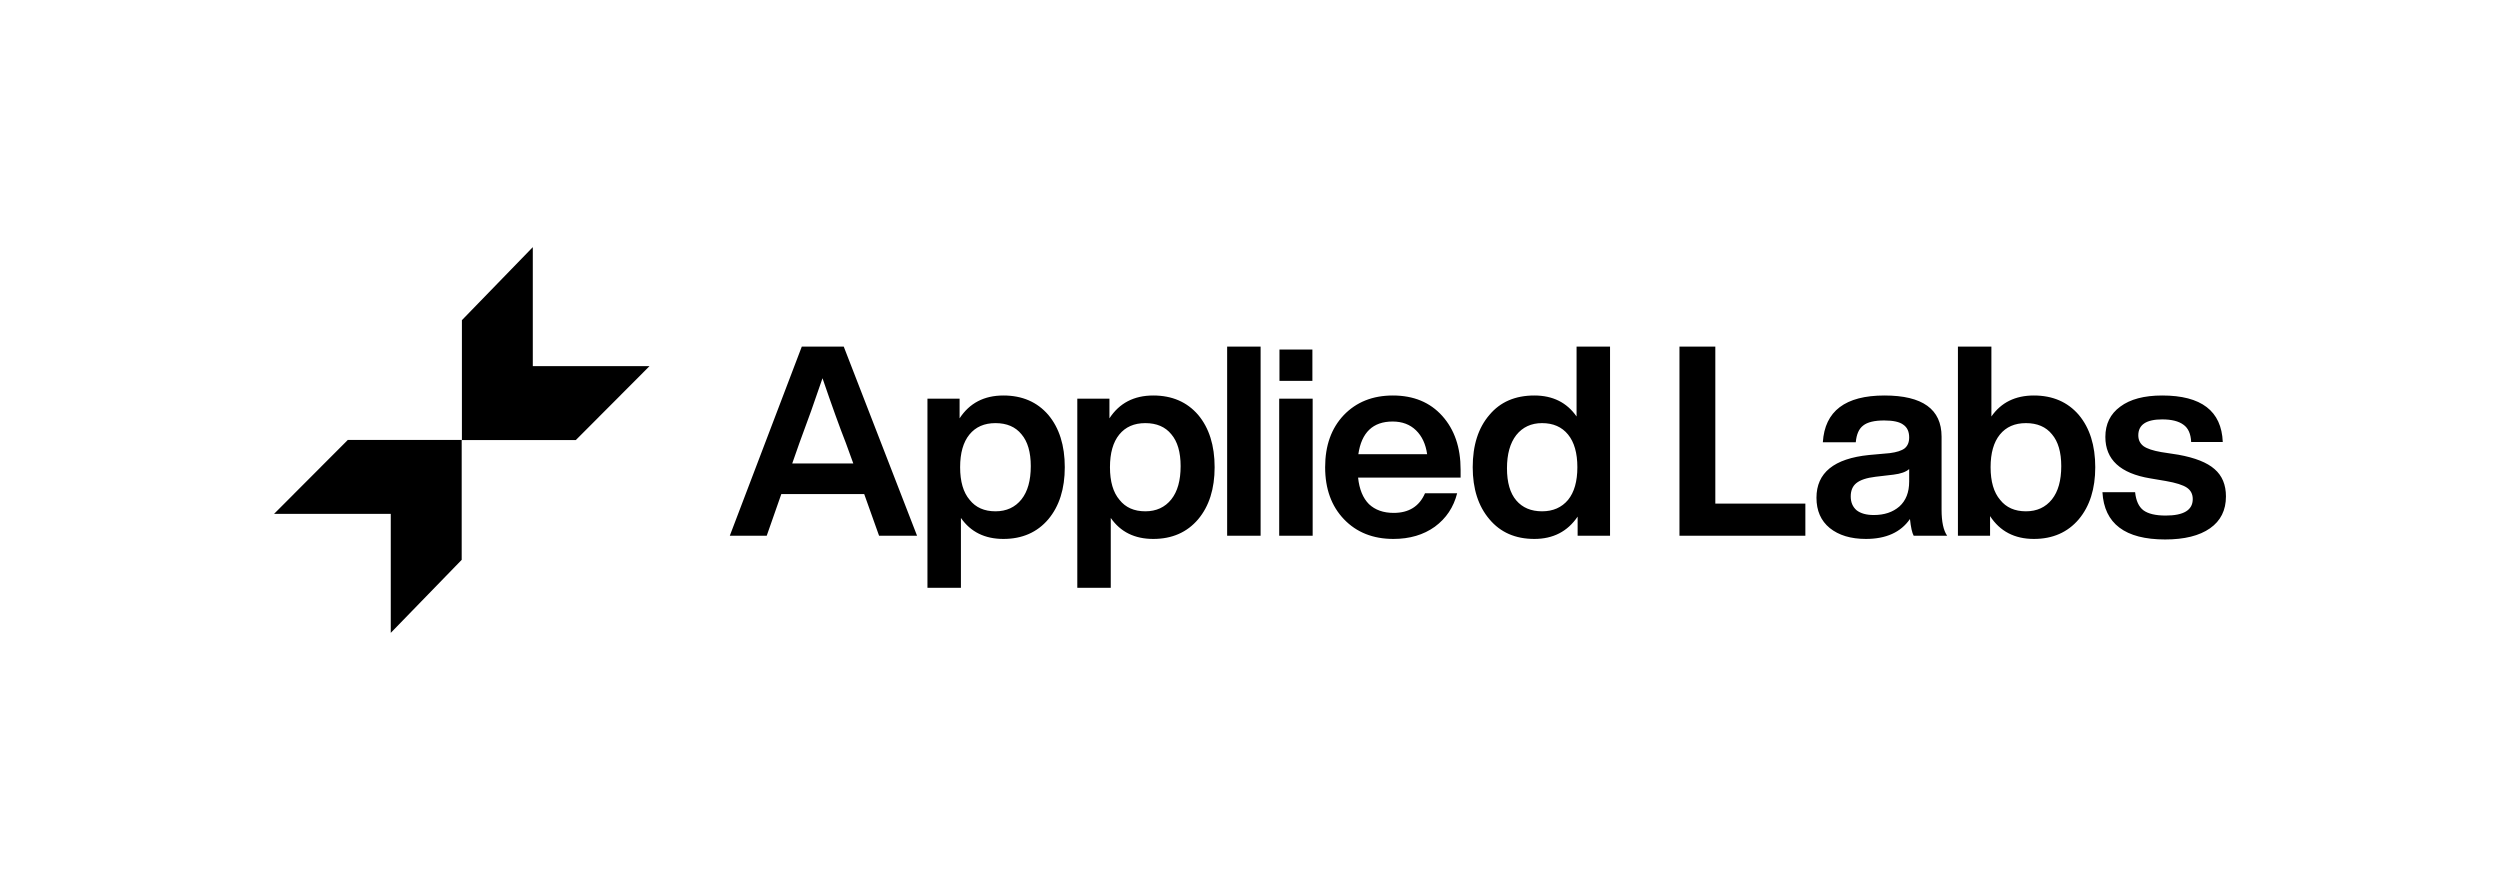
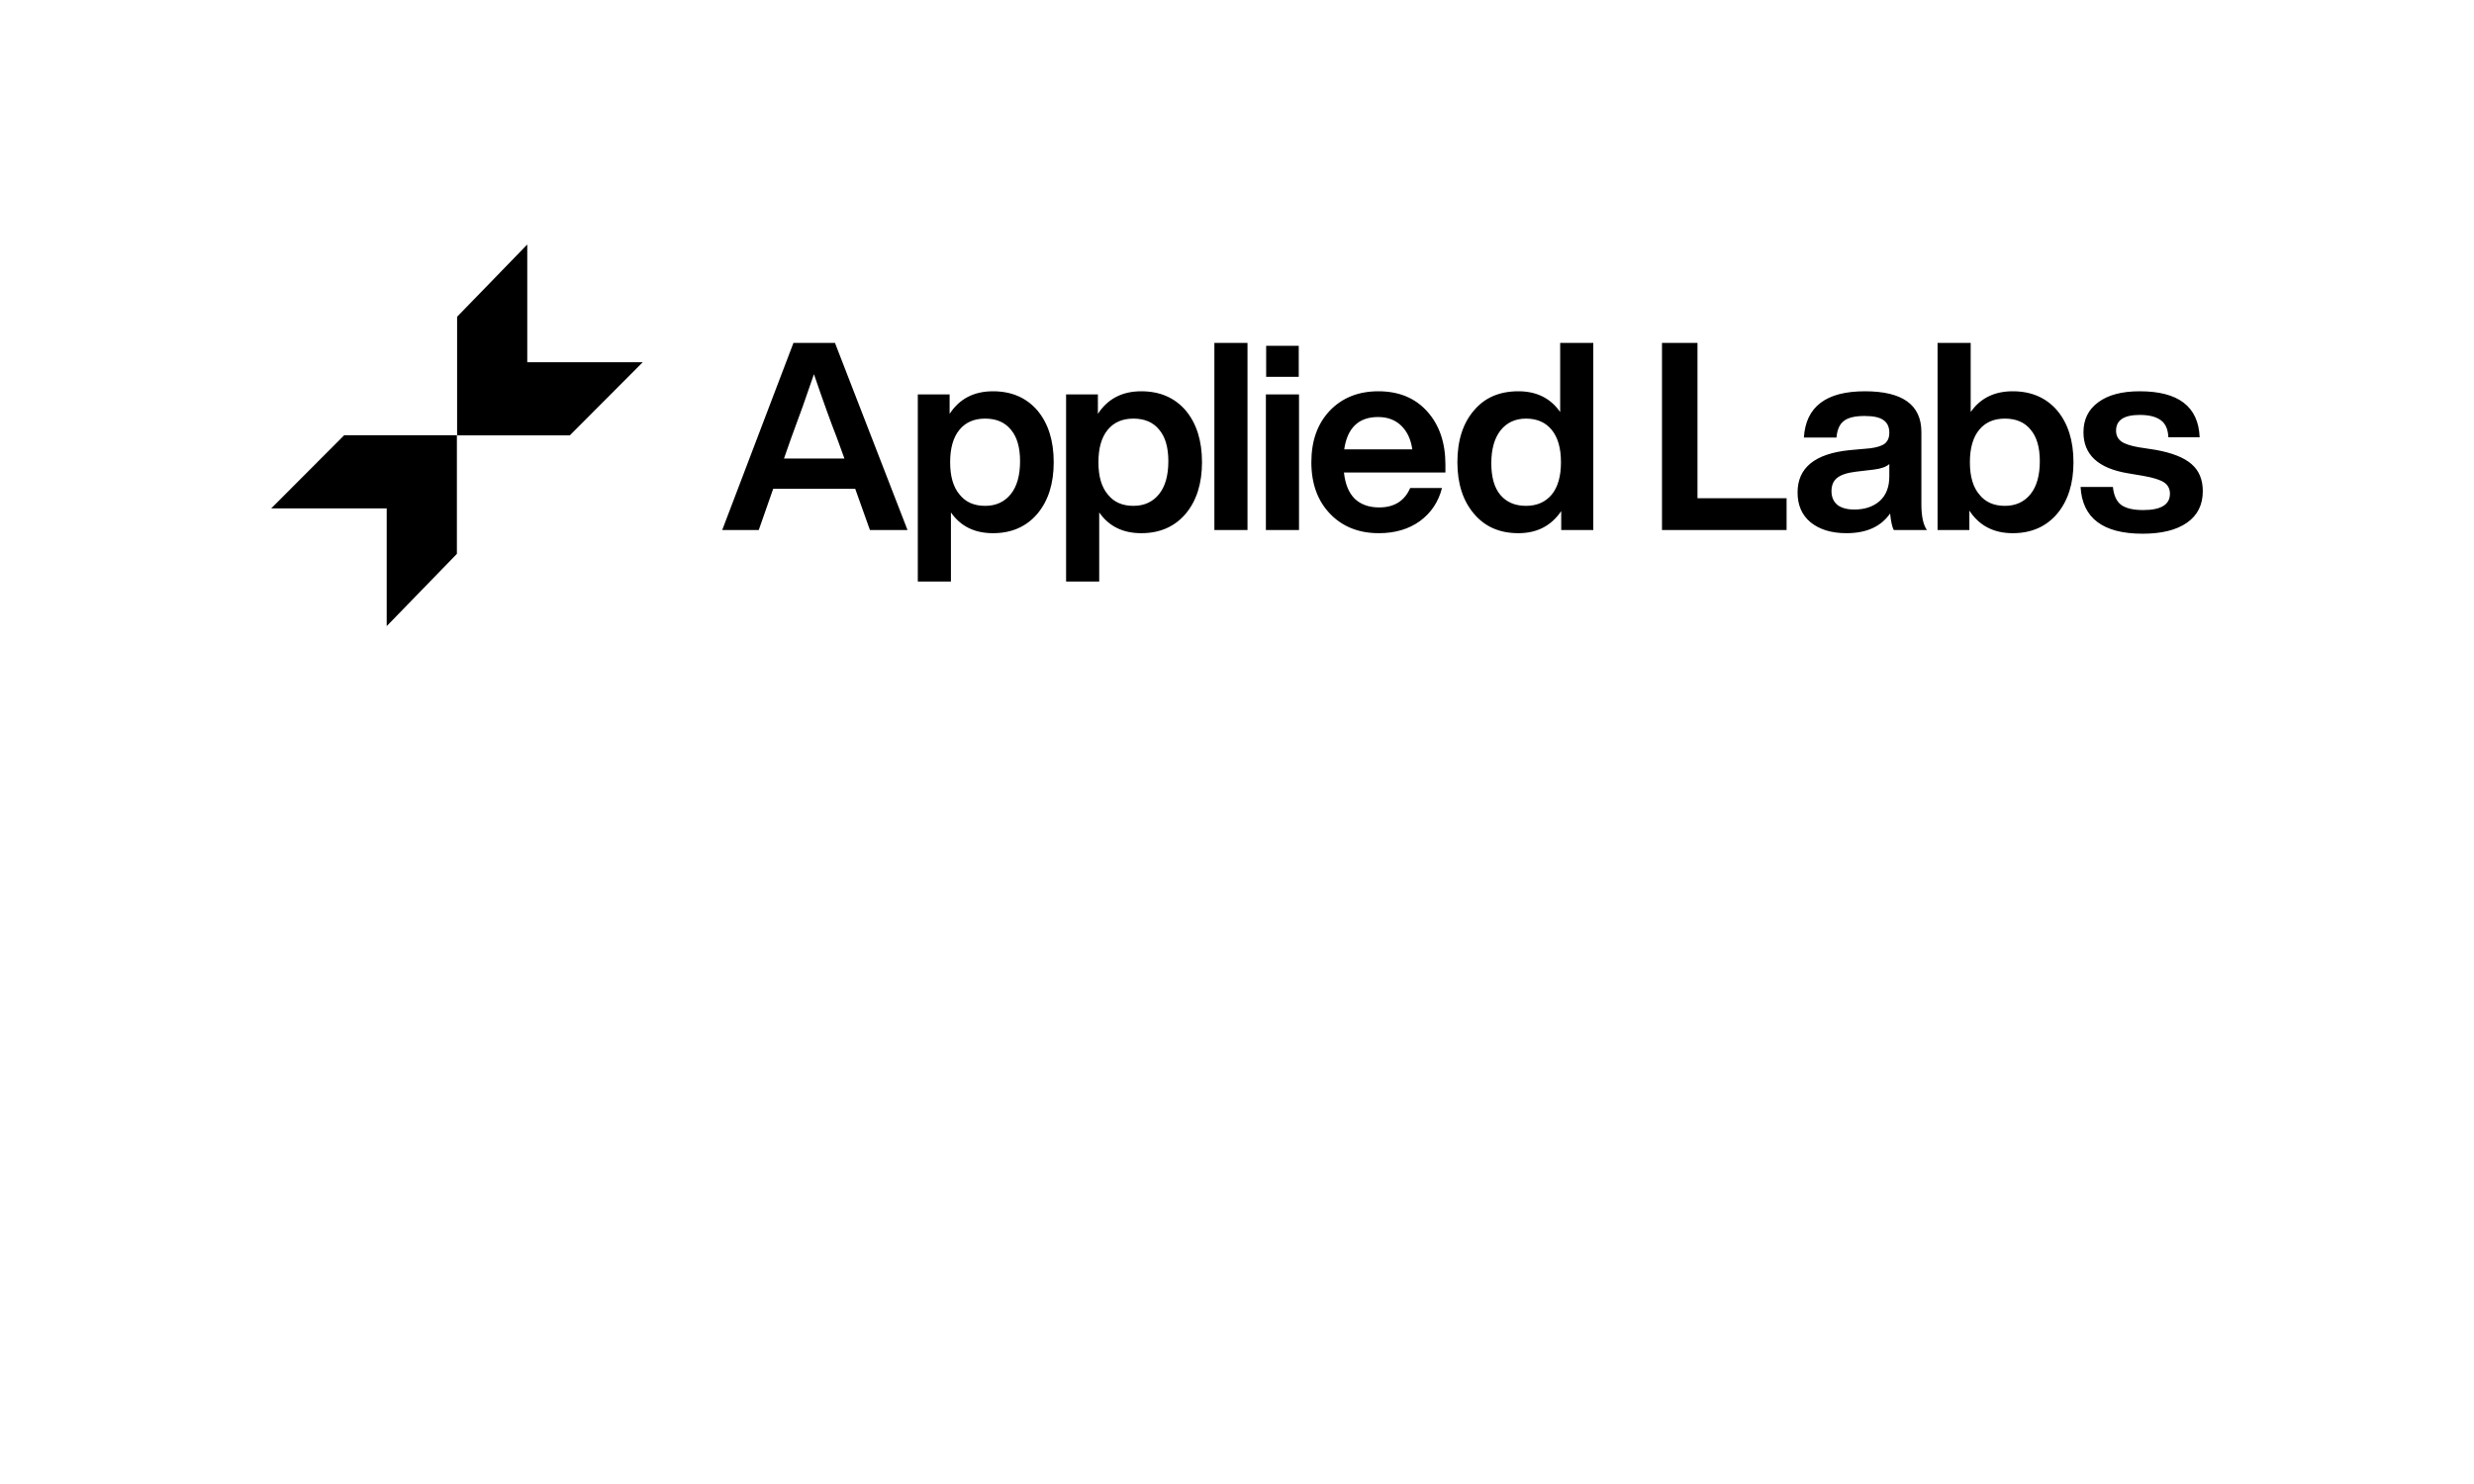
- <svg xmlns="http://www.w3.org/2000/svg" width="500" height="175" viewBox="0 0 500 175" fill="none">
+ <svg xmlns="http://www.w3.org/2000/svg" width="500" height="300" viewBox="0 0 500 300" fill="none">
  <path fill-rule="evenodd" clip-rule="evenodd" d="M175.815 107.149H183.412L168.75 69.324H160.356L145.959 107.149H153.343L156.265 98.808H172.84L175.815 107.149ZM158.443 92.699L159.878 88.609C161.472 84.359 163.012 80.038 164.5 75.646C166.377 81.136 167.935 85.456 169.175 88.609L170.662 92.699H158.443ZM252.122 107.149H245.428V69.324H252.122V107.149ZM315.313 69.324V83.296C313.365 80.498 310.55 79.099 306.867 79.099C303.042 79.099 300.049 80.392 297.888 82.977C295.657 85.563 294.542 89.051 294.542 93.443C294.542 97.764 295.657 101.235 297.888 103.855C300.084 106.476 303.077 107.787 306.867 107.787C310.621 107.787 313.507 106.299 315.526 103.324V107.149H322.007V69.324H315.313ZM303.254 100.084C302.014 98.631 301.395 96.489 301.395 93.655C301.395 90.822 302.014 88.609 303.254 87.015C304.529 85.421 306.247 84.624 308.407 84.624C310.638 84.624 312.374 85.386 313.613 86.909C314.853 88.431 315.473 90.609 315.473 93.443C315.473 96.276 314.853 98.454 313.613 99.977C312.338 101.5 310.603 102.262 308.407 102.262C306.211 102.262 304.494 101.536 303.254 100.084ZM343.064 69.324V100.721H361.073V107.149H335.892V69.324H343.064ZM406.779 79.099C410.533 79.099 413.526 80.392 415.757 82.977C417.953 85.598 419.051 89.087 419.051 93.443C419.051 97.764 417.953 101.235 415.757 103.855C413.526 106.476 410.533 107.787 406.779 107.787C402.918 107.787 399.996 106.264 398.013 103.218V107.149H391.585V69.324H398.279V83.296C400.227 80.498 403.06 79.099 406.779 79.099ZM400.032 99.977C401.236 101.5 402.954 102.262 405.185 102.262C407.381 102.262 409.116 101.465 410.391 99.871C411.631 98.313 412.251 96.099 412.251 93.23C412.251 90.433 411.631 88.308 410.391 86.855C409.187 85.368 407.452 84.624 405.185 84.624C402.954 84.624 401.218 85.386 399.979 86.909C398.739 88.431 398.119 90.609 398.119 93.443C398.119 96.312 398.757 98.49 400.032 99.977ZM433.025 107.893C425.021 107.893 420.841 104.741 420.487 98.436H427.022C427.199 100.137 427.748 101.341 428.669 102.049C429.625 102.757 431.112 103.112 433.131 103.112C436.744 103.112 438.55 102.014 438.55 99.818C438.55 98.826 438.16 98.065 437.381 97.533C436.602 97.002 435.203 96.559 433.184 96.205L430.05 95.674C424.064 94.682 421.072 91.92 421.072 87.386C421.072 84.801 422.063 82.782 424.047 81.33C426.03 79.843 428.828 79.099 432.44 79.099C440.268 79.099 444.305 82.198 444.553 88.396H438.231C438.16 86.767 437.647 85.616 436.69 84.943C435.734 84.234 434.318 83.88 432.44 83.88C429.253 83.88 427.659 84.943 427.659 87.068C427.659 87.989 428.013 88.715 428.722 89.246C429.43 89.742 430.599 90.131 432.228 90.415L435.681 90.946C439.01 91.548 441.419 92.504 442.906 93.815C444.429 95.125 445.19 96.949 445.19 99.287C445.19 102.049 444.128 104.174 442.003 105.662C439.878 107.149 436.885 107.893 433.025 107.893ZM382.737 107.149H389.431C388.687 106.087 388.315 104.351 388.315 101.943V87.333C388.315 81.844 384.508 79.099 376.893 79.099C369.066 79.099 364.958 82.216 364.568 88.449H371.155C371.297 86.855 371.793 85.74 372.643 85.102C373.493 84.429 374.892 84.093 376.84 84.093C378.646 84.093 379.921 84.376 380.665 84.943C381.444 85.474 381.834 86.324 381.834 87.493C381.834 88.449 381.533 89.175 380.93 89.671C380.328 90.131 379.337 90.45 377.955 90.627L373.812 90.999C366.799 91.707 363.293 94.558 363.293 99.552C363.293 102.138 364.178 104.156 365.949 105.608C367.755 107.06 370.164 107.787 373.174 107.787C377.212 107.787 380.151 106.458 381.993 103.802C382.17 105.467 382.418 106.582 382.737 107.149ZM379.868 101.305C378.558 102.439 376.858 103.005 374.768 103.005C373.28 103.005 372.129 102.687 371.315 102.049C370.536 101.376 370.146 100.455 370.146 99.287C370.146 98.118 370.518 97.232 371.262 96.63C372.041 95.993 373.316 95.568 375.087 95.355L378.699 94.93C380.151 94.753 381.196 94.381 381.834 93.815V96.311C381.834 98.472 381.178 100.137 379.868 101.305ZM292.121 93.921V95.515H271.615C271.863 97.852 272.589 99.623 273.793 100.827C275.033 101.996 276.679 102.58 278.734 102.58C281.779 102.58 283.869 101.27 285.002 98.649H291.431C290.722 101.447 289.235 103.678 286.968 105.343C284.701 106.972 281.939 107.787 278.68 107.787C274.608 107.787 271.314 106.476 268.799 103.855C266.285 101.234 265.027 97.764 265.027 93.443C265.027 89.122 266.267 85.651 268.746 83.03C271.261 80.409 274.537 79.099 278.574 79.099C282.718 79.099 286.012 80.463 288.456 83.19C290.899 85.917 292.121 89.494 292.121 93.921ZM278.521 84.305C274.59 84.305 272.305 86.483 271.668 90.84H285.427C285.144 88.821 284.4 87.227 283.196 86.058C281.992 84.89 280.434 84.305 278.521 84.305ZM255.892 76.177H262.479V69.908H255.892V76.177ZM255.839 107.149H262.533V79.737H255.839V107.149ZM239.631 82.977C237.4 80.392 234.407 79.099 230.653 79.099C226.792 79.099 223.87 80.622 221.887 83.668V79.737H215.459V117.562H222.153V103.59C224.101 106.388 226.934 107.787 230.653 107.787C234.407 107.787 237.4 106.476 239.631 103.855C241.827 101.234 242.925 97.764 242.925 93.443C242.925 89.087 241.827 85.598 239.631 82.977ZM229.059 102.262C226.828 102.262 225.11 101.5 223.906 99.977C222.631 98.49 221.993 96.311 221.993 93.443C221.993 90.609 222.613 88.431 223.853 86.908C225.092 85.385 226.828 84.624 229.059 84.624C231.326 84.624 233.061 85.368 234.265 86.855C235.505 88.307 236.125 90.432 236.125 93.23C236.125 96.099 235.505 98.313 234.265 99.871C232.99 101.465 231.255 102.262 229.059 102.262ZM200.684 79.099C204.438 79.099 207.431 80.392 209.662 82.977C211.858 85.598 212.956 89.087 212.956 93.443C212.956 97.764 211.858 101.234 209.662 103.855C207.431 106.476 204.438 107.787 200.684 107.787C196.965 107.787 194.132 106.388 192.184 103.59V117.562H185.49V79.737H191.918V83.668C193.902 80.622 196.824 79.099 200.684 79.099ZM193.937 99.977C195.141 101.5 196.859 102.262 199.09 102.262C201.286 102.262 203.022 101.465 204.297 99.871C205.536 98.313 206.156 96.099 206.156 93.23C206.156 90.432 205.536 88.307 204.297 86.855C203.092 85.368 201.357 84.624 199.09 84.624C196.859 84.624 195.124 85.385 193.884 86.908C192.644 88.431 192.025 90.609 192.025 93.443C192.025 96.311 192.662 98.49 193.937 99.977Z" fill="black" />
  <path fill-rule="evenodd" clip-rule="evenodd" d="M106.56 49.428L92.382 64.032V88.01H115.164L129.904 73.226H106.56V49.428ZM78.153 126.572L92.338 111.968V87.99H69.557L54.809 102.774H78.153L78.153 126.572Z" fill="black" />
</svg>
